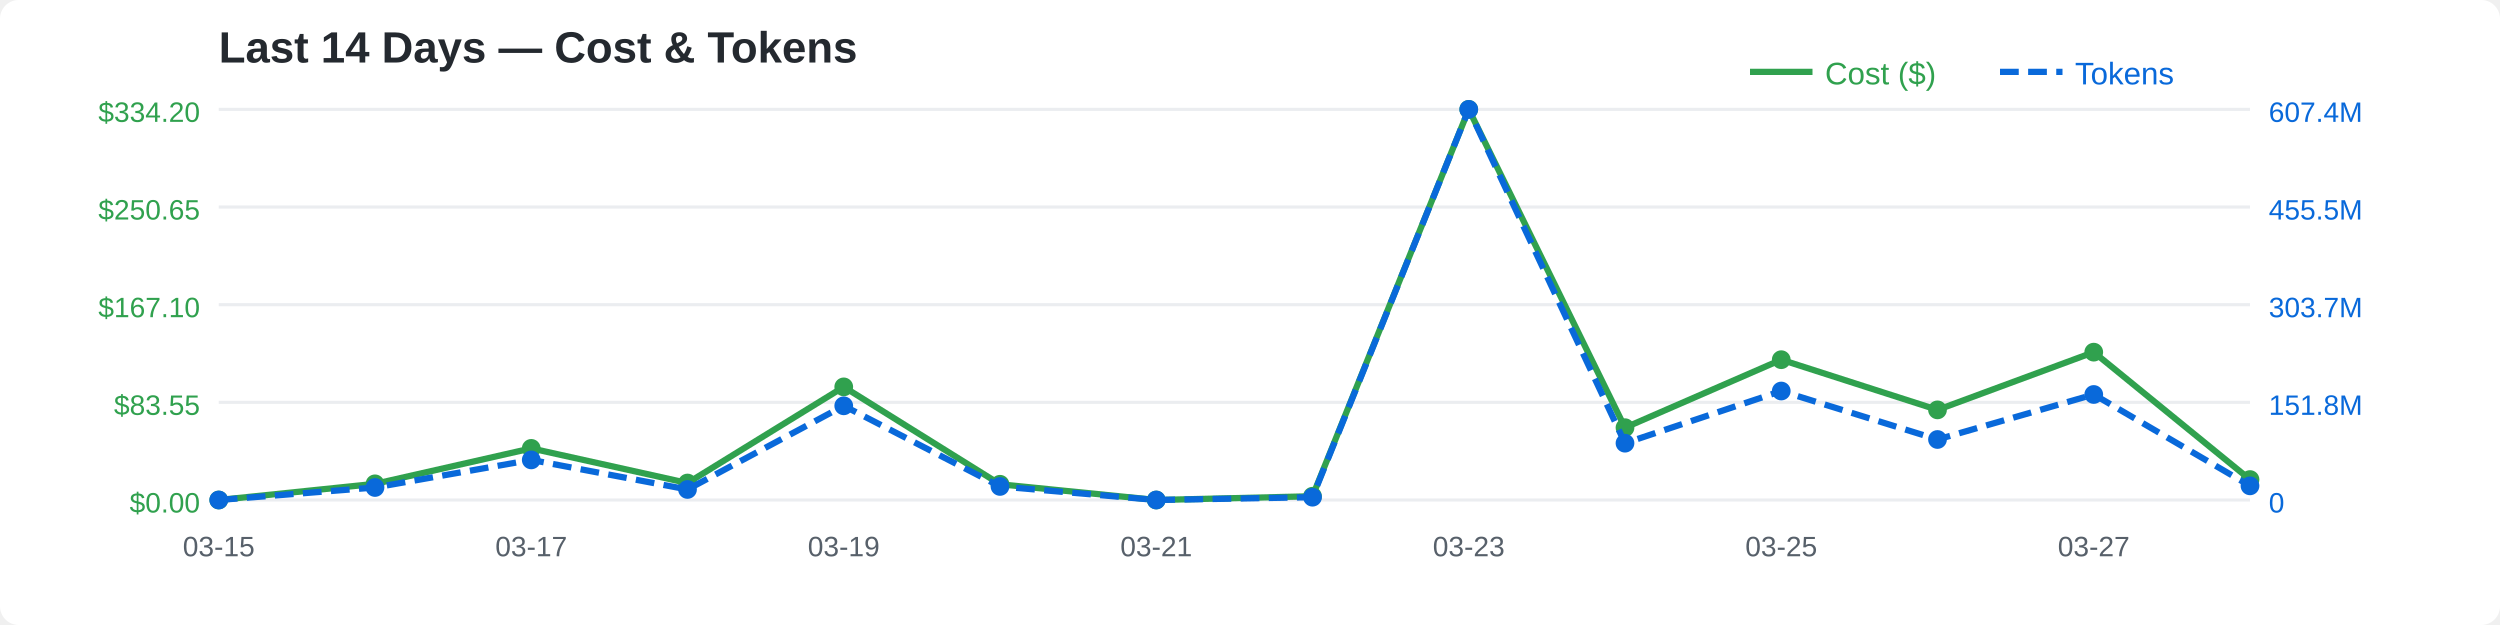
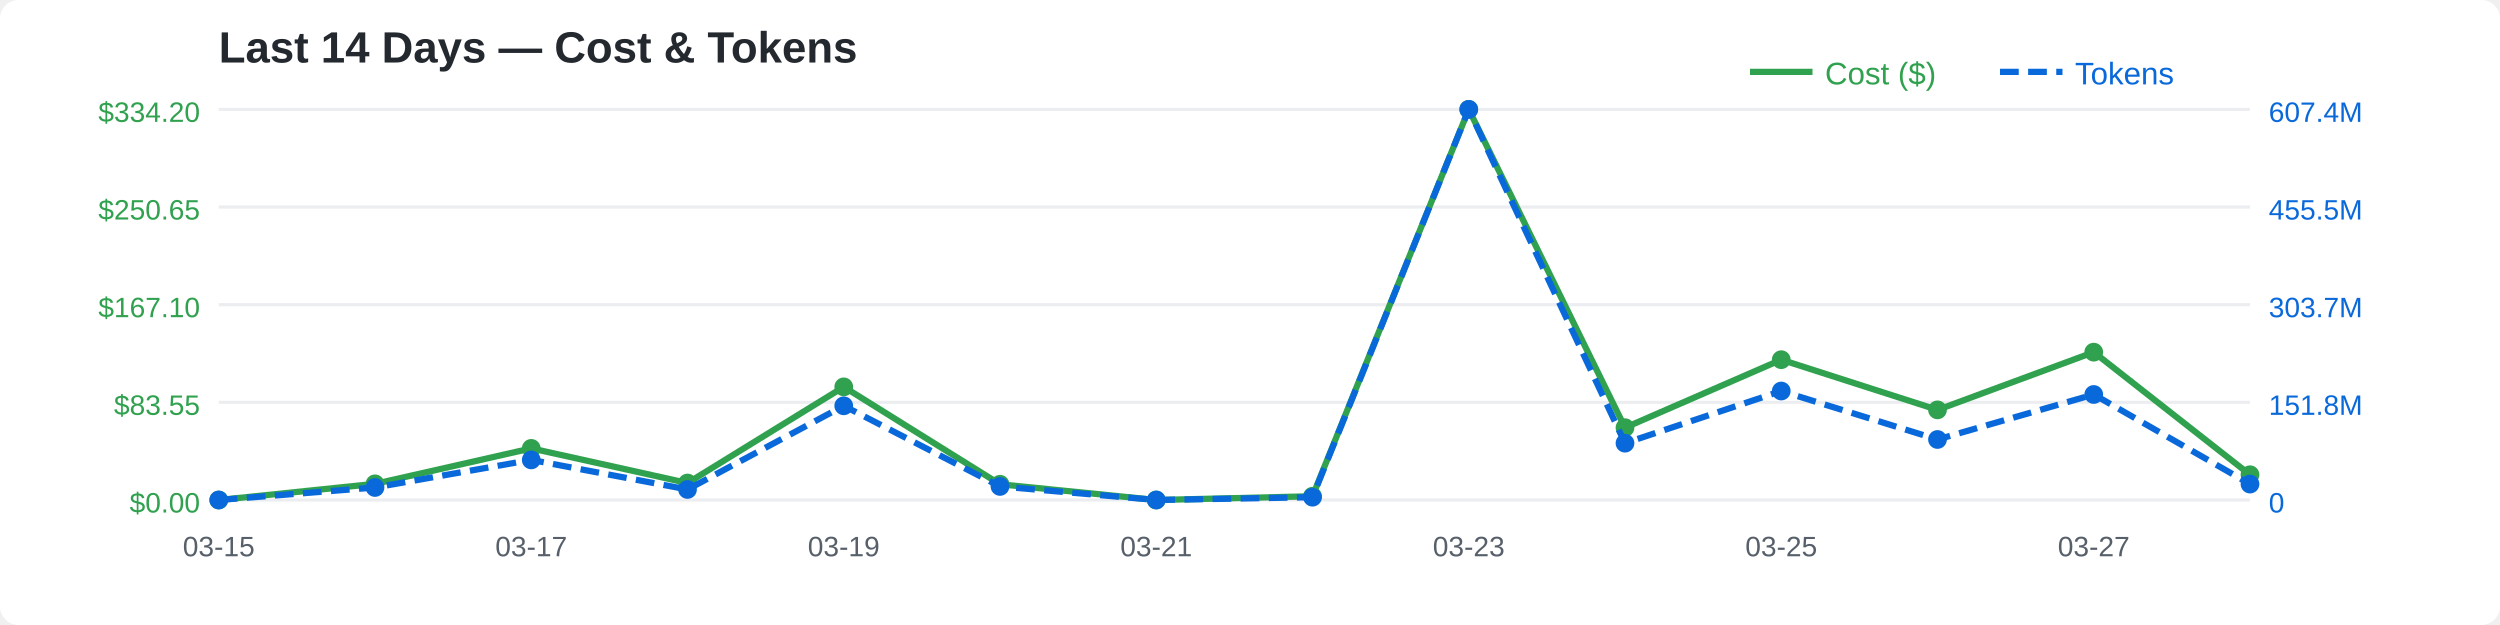
<svg xmlns="http://www.w3.org/2000/svg" width="800" height="200" viewBox="0 0 800 200">
  <rect width="800" height="200" fill="#ffffff" rx="6" />
  <text x="70" y="20" font-family="Arial, sans-serif" font-size="14" fill="#24292f" font-weight="bold">Last 14 Days — Cost &amp; Tokens</text>
  <line x1="70" y1="35.0" x2="720" y2="35.0" stroke="#ebedf0" stroke-width="1" />
  <line x1="70" y1="66.25" x2="720" y2="66.25" stroke="#ebedf0" stroke-width="1" />
  <line x1="70" y1="97.5" x2="720" y2="97.5" stroke="#ebedf0" stroke-width="1" />
  <line x1="70" y1="128.75" x2="720" y2="128.75" stroke="#ebedf0" stroke-width="1" />
  <line x1="70" y1="160.0" x2="720" y2="160.0" stroke="#ebedf0" stroke-width="1" />
  <text x="70.0" y="178" font-family="Arial, sans-serif" font-size="9" fill="#57606a" text-anchor="middle">03-15</text>
  <text x="170.0" y="178" font-family="Arial, sans-serif" font-size="9" fill="#57606a" text-anchor="middle">03-17</text>
  <text x="270.0" y="178" font-family="Arial, sans-serif" font-size="9" fill="#57606a" text-anchor="middle">03-19</text>
  <text x="370.0" y="178" font-family="Arial, sans-serif" font-size="9" fill="#57606a" text-anchor="middle">03-21</text>
  <text x="470.0" y="178" font-family="Arial, sans-serif" font-size="9" fill="#57606a" text-anchor="middle">03-23</text>
  <text x="570.0" y="178" font-family="Arial, sans-serif" font-size="9" fill="#57606a" text-anchor="middle">03-25</text>
  <text x="670.0" y="178" font-family="Arial, sans-serif" font-size="9" fill="#57606a" text-anchor="middle">03-27</text>
  <text x="64" y="39.0" font-family="Arial, sans-serif" font-size="9" fill="#30a14e" text-anchor="end">$334.20</text>
  <text x="64" y="70.25" font-family="Arial, sans-serif" font-size="9" fill="#30a14e" text-anchor="end">$250.65</text>
  <text x="64" y="101.5" font-family="Arial, sans-serif" font-size="9" fill="#30a14e" text-anchor="end">$167.10</text>
  <text x="64" y="132.75" font-family="Arial, sans-serif" font-size="9" fill="#30a14e" text-anchor="end">$83.55</text>
  <text x="64" y="164.0" font-family="Arial, sans-serif" font-size="9" fill="#30a14e" text-anchor="end">$0.00</text>
  <text x="726" y="39.0" font-family="Arial, sans-serif" font-size="9" fill="#0969da">607.4M</text>
  <text x="726" y="70.25" font-family="Arial, sans-serif" font-size="9" fill="#0969da">455.5M</text>
  <text x="726" y="101.5" font-family="Arial, sans-serif" font-size="9" fill="#0969da">303.7M</text>
  <text x="726" y="132.75" font-family="Arial, sans-serif" font-size="9" fill="#0969da">151.8M</text>
  <text x="726" y="164.0" font-family="Arial, sans-serif" font-size="9" fill="#0969da">0</text>
-   <polyline points="70.0,160.0 120.0,154.827 170.0,143.482 220.0,154.568 270.0,123.802 320.0,154.966 370.0,160.0 420.0,158.795 470.0,35.0 520.0,136.859 570.0,115.101 620.0,131.16 670.0,112.691 720.0,153.456" fill="none" stroke="#30a14e" stroke-width="2" />
+   <polyline points="70.0,160.0 120.0,154.827 170.0,143.482 220.0,154.568 270.0,123.802 320.0,154.966 370.0,160.0 420.0,158.795 470.0,35.0 520.0,136.859 570.0,115.101 620.0,131.16 670.0,112.691 720.0,151.923" fill="none" stroke="#30a14e" stroke-width="2" />
  <circle cx="70.0" cy="160.0" r="3" fill="#30a14e">
    </circle>
  <circle cx="120.0" cy="154.827" r="3" fill="#30a14e">
    </circle>
  <circle cx="170.0" cy="143.482" r="3" fill="#30a14e">
    </circle>
  <circle cx="220.0" cy="154.568" r="3" fill="#30a14e">
    </circle>
  <circle cx="270.0" cy="123.802" r="3" fill="#30a14e">
    </circle>
  <circle cx="320.0" cy="154.966" r="3" fill="#30a14e">
    </circle>
  <circle cx="370.0" cy="160.0" r="3" fill="#30a14e">
    </circle>
  <circle cx="420.0" cy="158.795" r="3" fill="#30a14e">
    </circle>
  <circle cx="470.0" cy="35.0" r="3" fill="#30a14e">
    </circle>
  <circle cx="520.0" cy="136.859" r="3" fill="#30a14e">
    </circle>
  <circle cx="570.0" cy="115.101" r="3" fill="#30a14e">
    </circle>
  <circle cx="620.0" cy="131.16" r="3" fill="#30a14e">
    </circle>
  <circle cx="670.0" cy="112.691" r="3" fill="#30a14e">
    </circle>
-   <circle cx="720.0" cy="153.456" r="3" fill="#30a14e">
+   <circle cx="720.0" cy="151.923" r="3" fill="#30a14e">
    </circle>
-   <polyline points="70.0,160.0 120.0,155.999 170.0,147.169 220.0,156.63 270.0,129.859 320.0,155.662 370.0,160.0 420.0,159.105 470.0,35.0 520.0,141.82 570.0,125.128 620.0,140.638 670.0,126.233 720.0,155.473" fill="none" stroke="#0969da" stroke-width="2" stroke-dasharray="6,3" />
+   <polyline points="70.0,160.0 120.0,155.999 170.0,147.169 220.0,156.63 270.0,129.859 320.0,155.662 370.0,160.0 420.0,159.105 470.0,35.0 520.0,141.82 570.0,125.128 620.0,140.638 670.0,126.233 720.0,154.906" fill="none" stroke="#0969da" stroke-width="2" stroke-dasharray="6,3" />
  <circle cx="70.0" cy="160.0" r="3" fill="#0969da">
    </circle>
  <circle cx="120.0" cy="155.999" r="3" fill="#0969da">
    </circle>
  <circle cx="170.0" cy="147.169" r="3" fill="#0969da">
    </circle>
  <circle cx="220.0" cy="156.63" r="3" fill="#0969da">
    </circle>
  <circle cx="270.0" cy="129.859" r="3" fill="#0969da">
    </circle>
  <circle cx="320.0" cy="155.662" r="3" fill="#0969da">
    </circle>
  <circle cx="370.0" cy="160.0" r="3" fill="#0969da">
    </circle>
  <circle cx="420.0" cy="159.105" r="3" fill="#0969da">
    </circle>
  <circle cx="470.0" cy="35.0" r="3" fill="#0969da">
    </circle>
  <circle cx="520.0" cy="141.82" r="3" fill="#0969da">
    </circle>
  <circle cx="570.0" cy="125.128" r="3" fill="#0969da">
    </circle>
  <circle cx="620.0" cy="140.638" r="3" fill="#0969da">
    </circle>
  <circle cx="670.0" cy="126.233" r="3" fill="#0969da">
    </circle>
-   <circle cx="720.0" cy="155.473" r="3" fill="#0969da">
+   <circle cx="720.0" cy="154.906" r="3" fill="#0969da">
    </circle>
  <line x1="560" y1="23" x2="580" y2="23" stroke="#30a14e" stroke-width="2" />
  <text x="584" y="27" font-family="Arial, sans-serif" font-size="10" fill="#30a14e">Cost ($)</text>
  <line x1="640" y1="23" x2="660" y2="23" stroke="#0969da" stroke-width="2" stroke-dasharray="6,3" />
  <text x="664" y="27" font-family="Arial, sans-serif" font-size="10" fill="#0969da">Tokens</text>
</svg>
